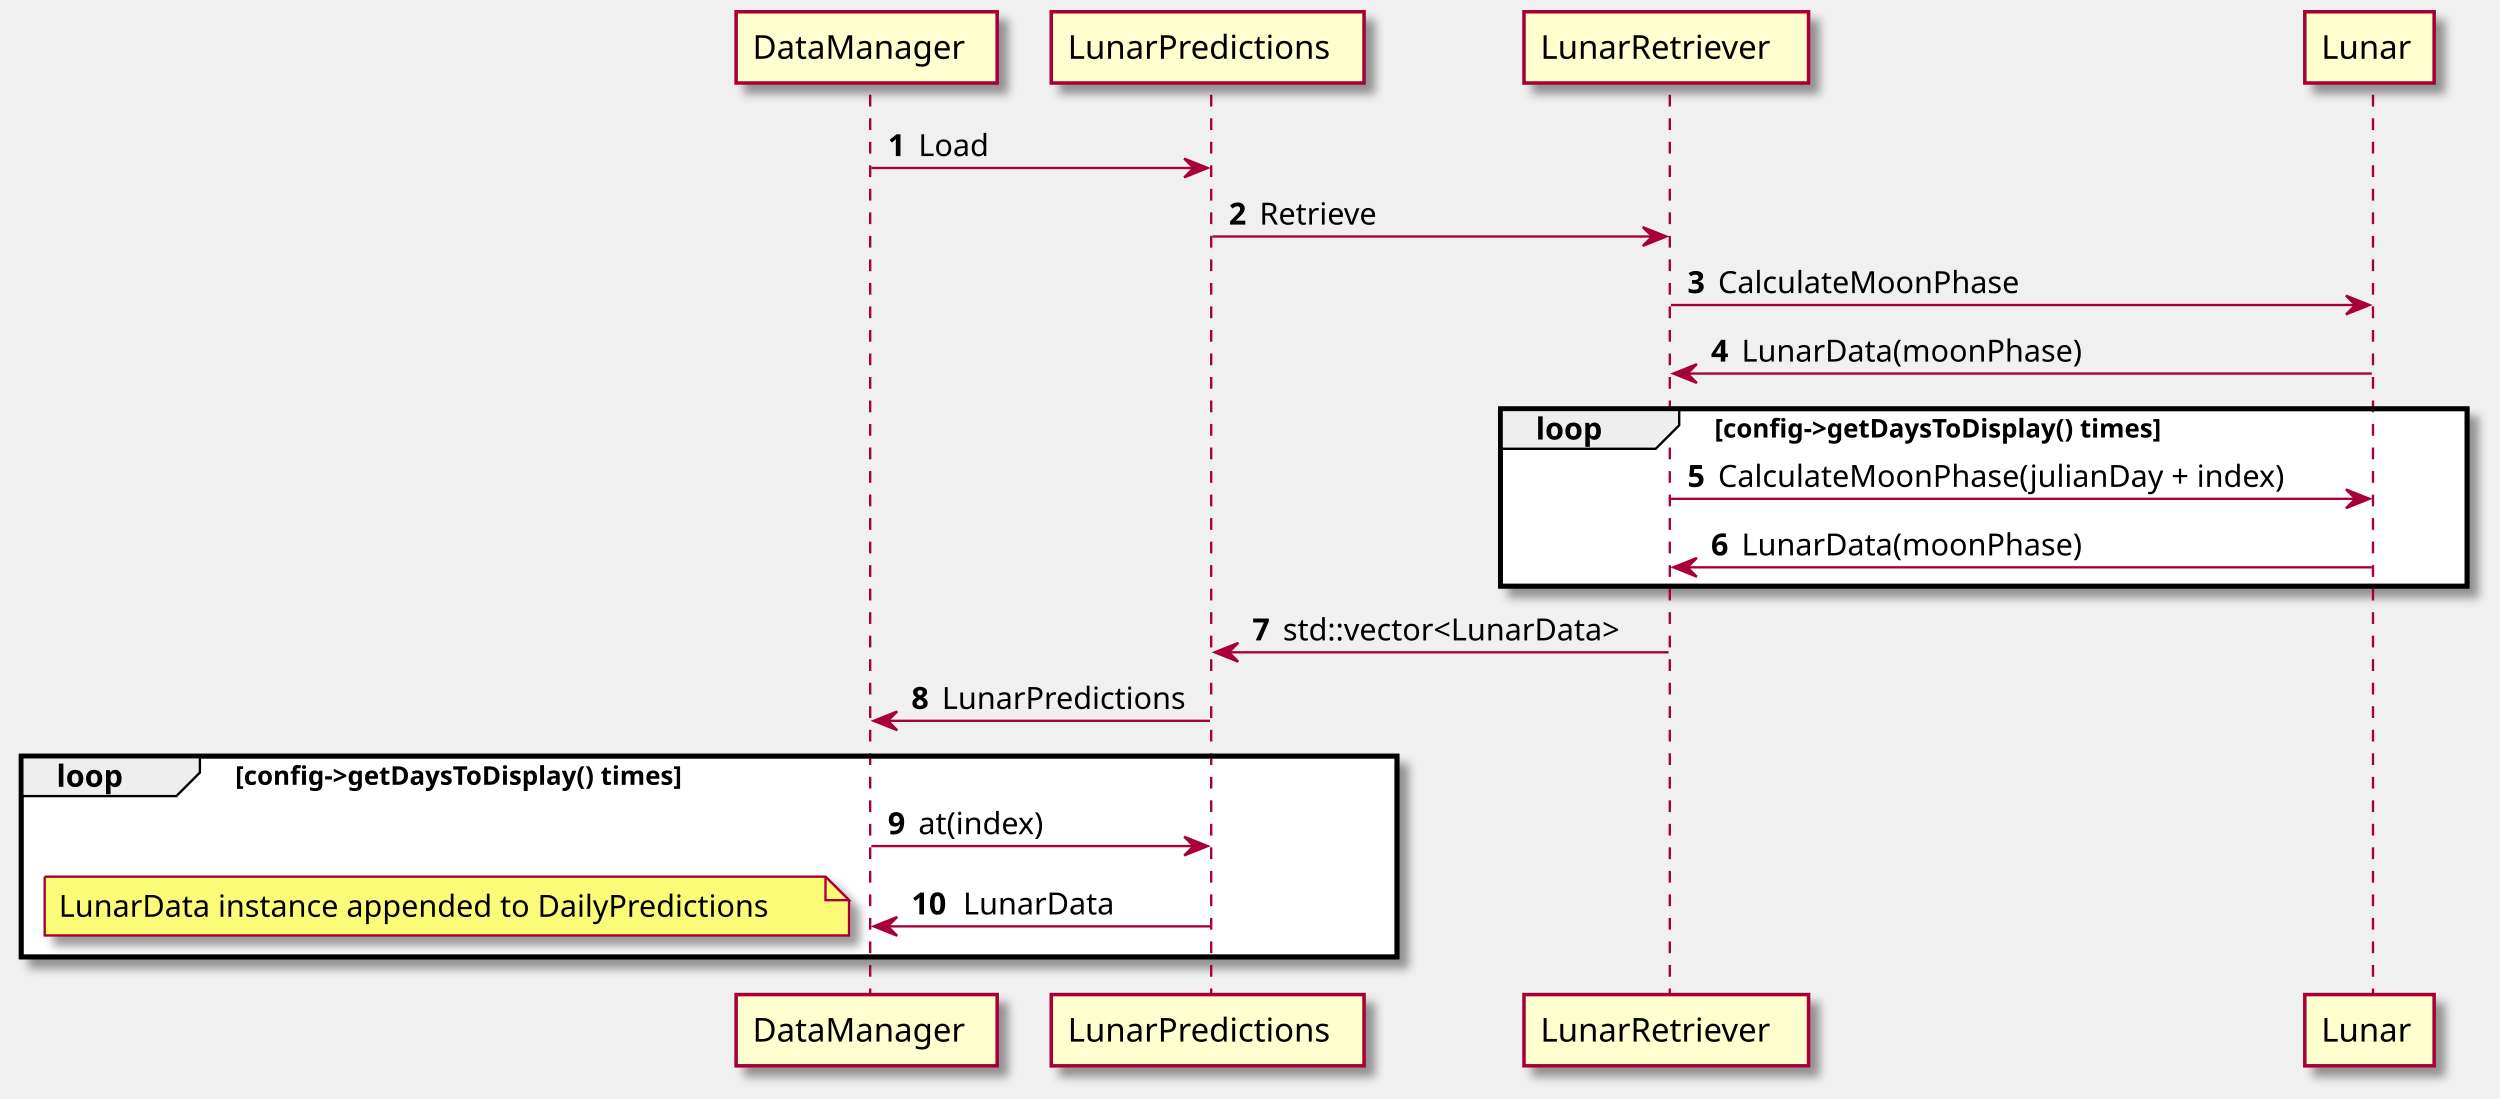
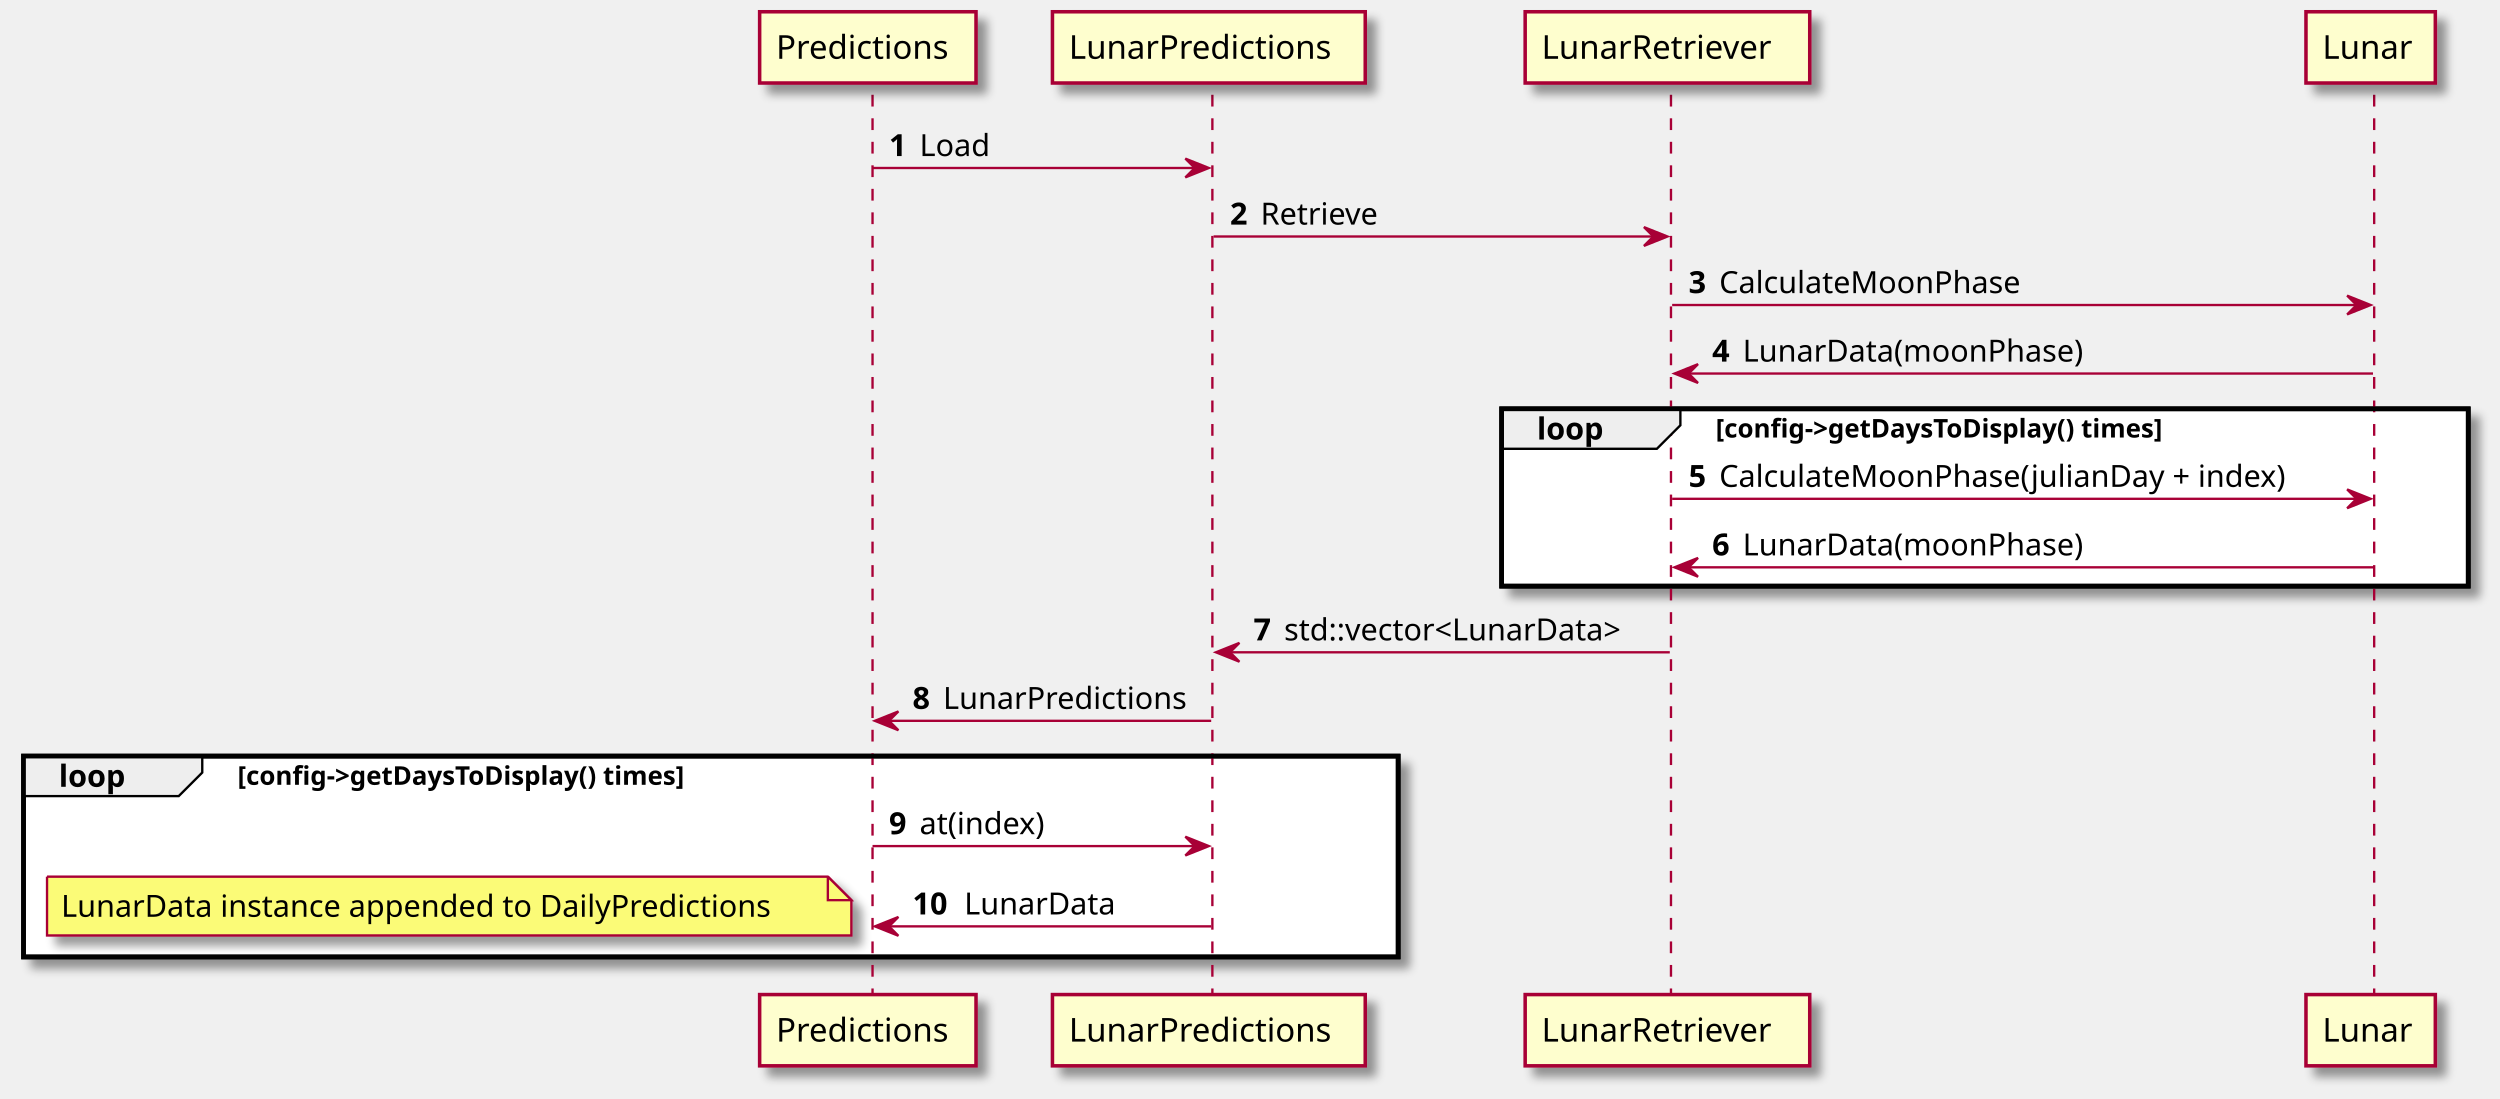
<svg xmlns="http://www.w3.org/2000/svg" contentScriptType="application/ecmascript" contentStyleType="text/css" height="467px" preserveAspectRatio="none" style="width:1063px;height:467px;background:#FFFFFF;" version="1.1" viewBox="0 0 1063 467" width="1063px" zoomAndPan="magnify">
  <defs>
-     <filter height="300%" id="fdd02ugkf3jyo" width="300%" x="-1" y="-1">
+     <filter height="300%" id="f1i1qzlvayqyq8" width="300%" x="-1" y="-1">
      <feGaussianBlur result="blurOut" stdDeviation="2.0" />
      <feColorMatrix in="blurOut" result="blurOut2" type="matrix" values="0 0 0 0 0 0 0 0 0 0 0 0 0 0 0 0 0 0 .4 0" />
      <feOffset dx="4.0" dy="4.0" in="blurOut2" result="blurOut3" />
      <feBlend in="SourceGraphic" in2="blurOut3" mode="normal" />
    </filter>
  </defs>
  <g>
-     <rect fill="#FFFFFF" filter="url(#fdd02ugkf3jyo)" height="75.398" style="stroke:#000000;stroke-width:2.0;" width="411" x="638" y="173.828" />
-     <rect fill="#FFFFFF" filter="url(#fdd02ugkf3jyo)" height="85.398" style="stroke:#000000;stroke-width:2.0;" width="585" x="9" y="321.492" />
-     <line style="stroke:#A80036;stroke-width:1.0;stroke-dasharray:5.0,5.0;" x1="370" x2="370" y1="40.297" y2="423.891" />
-     <line style="stroke:#A80036;stroke-width:1.0;stroke-dasharray:5.0,5.0;" x1="515" x2="515" y1="40.297" y2="423.891" />
-     <line style="stroke:#A80036;stroke-width:1.0;stroke-dasharray:5.0,5.0;" x1="710" x2="710" y1="40.297" y2="423.891" />
-     <line style="stroke:#A80036;stroke-width:1.0;stroke-dasharray:5.0,5.0;" x1="1009" x2="1009" y1="40.297" y2="423.891" />
-     <rect fill="#FEFECE" filter="url(#fdd02ugkf3jyo)" height="30.297" style="stroke:#A80036;stroke-width:1.5;" width="111" x="313" y="5" />
-     <text fill="#000000" font-family="sans-serif" font-size="14" lengthAdjust="spacing" textLength="97" x="320" y="24.995">DataManager</text>
-     <rect fill="#FEFECE" filter="url(#fdd02ugkf3jyo)" height="30.297" style="stroke:#A80036;stroke-width:1.5;" width="111" x="313" y="422.891" />
-     <text fill="#000000" font-family="sans-serif" font-size="14" lengthAdjust="spacing" textLength="97" x="320" y="442.886">DataManager</text>
-     <rect fill="#FEFECE" filter="url(#fdd02ugkf3jyo)" height="30.297" style="stroke:#A80036;stroke-width:1.5;" width="133" x="447" y="5" />
-     <text fill="#000000" font-family="sans-serif" font-size="14" lengthAdjust="spacing" textLength="119" x="454" y="24.995">LunarPredictions</text>
-     <rect fill="#FEFECE" filter="url(#fdd02ugkf3jyo)" height="30.297" style="stroke:#A80036;stroke-width:1.5;" width="133" x="447" y="422.891" />
-     <text fill="#000000" font-family="sans-serif" font-size="14" lengthAdjust="spacing" textLength="119" x="454" y="442.886">LunarPredictions</text>
-     <rect fill="#FEFECE" filter="url(#fdd02ugkf3jyo)" height="30.297" style="stroke:#A80036;stroke-width:1.5;" width="121" x="648" y="5" />
-     <text fill="#000000" font-family="sans-serif" font-size="14" lengthAdjust="spacing" textLength="107" x="655" y="24.995">LunarRetriever</text>
-     <rect fill="#FEFECE" filter="url(#fdd02ugkf3jyo)" height="30.297" style="stroke:#A80036;stroke-width:1.5;" width="121" x="648" y="422.891" />
-     <text fill="#000000" font-family="sans-serif" font-size="14" lengthAdjust="spacing" textLength="107" x="655" y="442.886">LunarRetriever</text>
-     <rect fill="#FEFECE" filter="url(#fdd02ugkf3jyo)" height="30.297" style="stroke:#A80036;stroke-width:1.5;" width="55" x="980" y="5" />
-     <text fill="#000000" font-family="sans-serif" font-size="14" lengthAdjust="spacing" textLength="41" x="987" y="24.995">Lunar</text>
-     <rect fill="#FEFECE" filter="url(#fdd02ugkf3jyo)" height="30.297" style="stroke:#A80036;stroke-width:1.5;" width="55" x="980" y="422.891" />
-     <text fill="#000000" font-family="sans-serif" font-size="14" lengthAdjust="spacing" textLength="41" x="987" y="442.886">Lunar</text>
-     <polygon fill="#A80036" points="503.5,67.43,513.5,71.43,503.5,75.43,507.5,71.43" style="stroke:#A80036;stroke-width:1.0;" />
-     <line style="stroke:#A80036;stroke-width:1.0;" x1="370.5" x2="509.5" y1="71.43" y2="71.43" />
-     <text fill="#000000" font-family="sans-serif" font-size="13" font-weight="bold" lengthAdjust="spacing" textLength="9" x="377.5" y="66.364">1</text>
-     <text fill="#000000" font-family="sans-serif" font-size="13" lengthAdjust="spacing" textLength="31" x="390.5" y="66.364">Load</text>
-     <polygon fill="#A80036" points="698.5,96.562,708.5,100.562,698.5,104.562,702.5,100.562" style="stroke:#A80036;stroke-width:1.0;" />
-     <line style="stroke:#A80036;stroke-width:1.0;" x1="515.5" x2="704.5" y1="100.562" y2="100.562" />
-     <text fill="#000000" font-family="sans-serif" font-size="13" font-weight="bold" lengthAdjust="spacing" textLength="9" x="522.5" y="95.497">2</text>
-     <text fill="#000000" font-family="sans-serif" font-size="13" lengthAdjust="spacing" textLength="55" x="535.5" y="95.497">Retrieve</text>
-     <polygon fill="#A80036" points="997.5,125.695,1007.5,129.695,997.5,133.695,1001.5,129.695" style="stroke:#A80036;stroke-width:1.0;" />
-     <line style="stroke:#A80036;stroke-width:1.0;" x1="710.5" x2="1003.5" y1="129.695" y2="129.695" />
-     <text fill="#000000" font-family="sans-serif" font-size="13" font-weight="bold" lengthAdjust="spacing" textLength="9" x="717.5" y="124.629">3</text>
-     <text fill="#000000" font-family="sans-serif" font-size="13" lengthAdjust="spacing" textLength="135" x="730.5" y="124.629">CalculateMoonPhase</text>
-     <polygon fill="#A80036" points="721.5,154.828,711.5,158.828,721.5,162.828,717.5,158.828" style="stroke:#A80036;stroke-width:1.0;" />
-     <line style="stroke:#A80036;stroke-width:1.0;" x1="715.5" x2="1008.5" y1="158.828" y2="158.828" />
-     <text fill="#000000" font-family="sans-serif" font-size="13" font-weight="bold" lengthAdjust="spacing" textLength="9" x="727.5" y="153.762">4</text>
-     <text fill="#000000" font-family="sans-serif" font-size="13" lengthAdjust="spacing" textLength="153" x="740.5" y="153.762">LunarData(moonPhase)</text>
-     <path d="M638,173.828 L714,173.828 L714,180.828 L704,190.828 L638,190.828 L638,173.828 " fill="#EEEEEE" style="stroke:#000000;stroke-width:1.0;" />
-     <rect fill="none" height="75.398" style="stroke:#000000;stroke-width:2.0;" width="411" x="638" y="173.828" />
-     <text fill="#000000" font-family="sans-serif" font-size="13" font-weight="bold" lengthAdjust="spacing" textLength="31" x="653" y="186.895">loop</text>
-     <text fill="#000000" font-family="sans-serif" font-size="11" font-weight="bold" lengthAdjust="spacing" textLength="224" x="729" y="186.039">[config-&gt;getDaysToDisplay() times]</text>
-     <polygon fill="#A80036" points="997.5,208.094,1007.5,212.094,997.5,216.094,1001.5,212.094" style="stroke:#A80036;stroke-width:1.0;" />
-     <line style="stroke:#A80036;stroke-width:1.0;" x1="710.5" x2="1003.5" y1="212.094" y2="212.094" />
-     <text fill="#000000" font-family="sans-serif" font-size="13" font-weight="bold" lengthAdjust="spacing" textLength="9" x="717.5" y="207.028">5</text>
-     <text fill="#000000" font-family="sans-serif" font-size="13" lengthAdjust="spacing" textLength="262" x="730.5" y="207.028">CalculateMoonPhase(julianDay + index)</text>
-     <polygon fill="#A80036" points="721.5,237.227,711.5,241.227,721.5,245.227,717.5,241.227" style="stroke:#A80036;stroke-width:1.0;" />
-     <line style="stroke:#A80036;stroke-width:1.0;" x1="715.5" x2="1008.5" y1="241.227" y2="241.227" />
-     <text fill="#000000" font-family="sans-serif" font-size="13" font-weight="bold" lengthAdjust="spacing" textLength="9" x="727.5" y="236.161">6</text>
-     <text fill="#000000" font-family="sans-serif" font-size="13" lengthAdjust="spacing" textLength="153" x="740.5" y="236.161">LunarData(moonPhase)</text>
-     <polygon fill="#A80036" points="526.5,273.359,516.5,277.359,526.5,281.359,522.5,277.359" style="stroke:#A80036;stroke-width:1.0;" />
-     <line style="stroke:#A80036;stroke-width:1.0;" x1="520.5" x2="709.5" y1="277.359" y2="277.359" />
-     <text fill="#000000" font-family="sans-serif" font-size="13" font-weight="bold" lengthAdjust="spacing" textLength="9" x="532.5" y="272.293">7</text>
-     <text fill="#000000" font-family="sans-serif" font-size="13" lengthAdjust="spacing" textLength="158" x="545.5" y="272.293">std::vector&lt;LunarData&gt;</text>
-     <polygon fill="#A80036" points="381.5,302.492,371.5,306.492,381.5,310.492,377.5,306.492" style="stroke:#A80036;stroke-width:1.0;" />
-     <line style="stroke:#A80036;stroke-width:1.0;" x1="375.5" x2="514.5" y1="306.492" y2="306.492" />
-     <text fill="#000000" font-family="sans-serif" font-size="13" font-weight="bold" lengthAdjust="spacing" textLength="9" x="387.5" y="301.426">8</text>
-     <text fill="#000000" font-family="sans-serif" font-size="13" lengthAdjust="spacing" textLength="108" x="400.5" y="301.426">LunarPredictions</text>
-     <path d="M9,321.492 L85,321.492 L85,328.492 L75,338.492 L9,338.492 L9,321.492 " fill="#EEEEEE" style="stroke:#000000;stroke-width:1.0;" />
-     <rect fill="none" height="85.398" style="stroke:#000000;stroke-width:2.0;" width="585" x="9" y="321.492" />
-     <text fill="#000000" font-family="sans-serif" font-size="13" font-weight="bold" lengthAdjust="spacing" textLength="31" x="24" y="334.559">loop</text>
-     <text fill="#000000" font-family="sans-serif" font-size="11" font-weight="bold" lengthAdjust="spacing" textLength="224" x="100" y="333.703">[config-&gt;getDaysToDisplay() times]</text>
-     <polygon fill="#A80036" points="503.5,355.758,513.5,359.758,503.5,363.758,507.5,359.758" style="stroke:#A80036;stroke-width:1.0;" />
-     <line style="stroke:#A80036;stroke-width:1.0;" x1="370.5" x2="509.5" y1="359.758" y2="359.758" />
-     <text fill="#000000" font-family="sans-serif" font-size="13" font-weight="bold" lengthAdjust="spacing" textLength="9" x="377.5" y="354.692">9</text>
-     <text fill="#000000" font-family="sans-serif" font-size="13" lengthAdjust="spacing" textLength="59" x="390.5" y="354.692">at(index)</text>
-     <polygon fill="#A80036" points="381.5,389.891,371.5,393.891,381.5,397.891,377.5,393.891" style="stroke:#A80036;stroke-width:1.0;" />
-     <line style="stroke:#A80036;stroke-width:1.0;" x1="375.5" x2="514.5" y1="393.891" y2="393.891" />
-     <text fill="#000000" font-family="sans-serif" font-size="13" font-weight="bold" lengthAdjust="spacing" textLength="18" x="387.5" y="388.825">10</text>
-     <text fill="#000000" font-family="sans-serif" font-size="13" lengthAdjust="spacing" textLength="67" x="409.5" y="388.825">LunarData</text>
-     <path d="M19,372.758 L19,397.758 L361,397.758 L361,382.758 L351,372.758 L19,372.758 " fill="#FBFB77" filter="url(#fdd02ugkf3jyo)" style="stroke:#A80036;stroke-width:1.0;" />
-     <path d="M351,372.758 L351,382.758 L361,382.758 L351,372.758 " fill="#FBFB77" style="stroke:#A80036;stroke-width:1.0;" />
-     <text fill="#000000" font-family="sans-serif" font-size="13" lengthAdjust="spacing" textLength="321" x="25" y="389.825">LunarData instance appended to DailyPredictions</text>
+     <rect fill="#FFFFFF" filter="url(#f1i1qzlvayqyq8)" height="75.398" style="stroke:#000000;stroke-width:2.0;" width="411" x="638.5" y="173.828" />
+     <rect fill="#FFFFFF" filter="url(#f1i1qzlvayqyq8)" height="85.398" style="stroke:#000000;stroke-width:2.0;" width="584.5" x="10" y="321.492" />
+     <line style="stroke:#A80036;stroke-width:1.0;stroke-dasharray:5.0,5.0;" x1="371" x2="371" y1="40.297" y2="423.891" />
+     <line style="stroke:#A80036;stroke-width:1.0;stroke-dasharray:5.0,5.0;" x1="515.5" x2="515.5" y1="40.297" y2="423.891" />
+     <line style="stroke:#A80036;stroke-width:1.0;stroke-dasharray:5.0,5.0;" x1="710.5" x2="710.5" y1="40.297" y2="423.891" />
+     <line style="stroke:#A80036;stroke-width:1.0;stroke-dasharray:5.0,5.0;" x1="1009.5" x2="1009.5" y1="40.297" y2="423.891" />
+     <rect fill="#FEFECE" filter="url(#f1i1qzlvayqyq8)" height="30.297" style="stroke:#A80036;stroke-width:1.5;" width="92" x="323" y="5" />
+     <text fill="#000000" font-family="sans-serif" font-size="14" lengthAdjust="spacing" textLength="78" x="330" y="24.995">Predictions</text>
+     <rect fill="#FEFECE" filter="url(#f1i1qzlvayqyq8)" height="30.297" style="stroke:#A80036;stroke-width:1.5;" width="92" x="323" y="422.891" />
+     <text fill="#000000" font-family="sans-serif" font-size="14" lengthAdjust="spacing" textLength="78" x="330" y="442.886">Predictions</text>
+     <rect fill="#FEFECE" filter="url(#f1i1qzlvayqyq8)" height="30.297" style="stroke:#A80036;stroke-width:1.5;" width="133" x="447.5" y="5" />
+     <text fill="#000000" font-family="sans-serif" font-size="14" lengthAdjust="spacing" textLength="119" x="454.5" y="24.995">LunarPredictions</text>
+     <rect fill="#FEFECE" filter="url(#f1i1qzlvayqyq8)" height="30.297" style="stroke:#A80036;stroke-width:1.5;" width="133" x="447.5" y="422.891" />
+     <text fill="#000000" font-family="sans-serif" font-size="14" lengthAdjust="spacing" textLength="119" x="454.5" y="442.886">LunarPredictions</text>
+     <rect fill="#FEFECE" filter="url(#f1i1qzlvayqyq8)" height="30.297" style="stroke:#A80036;stroke-width:1.5;" width="121" x="648.5" y="5" />
+     <text fill="#000000" font-family="sans-serif" font-size="14" lengthAdjust="spacing" textLength="107" x="655.5" y="24.995">LunarRetriever</text>
+     <rect fill="#FEFECE" filter="url(#f1i1qzlvayqyq8)" height="30.297" style="stroke:#A80036;stroke-width:1.5;" width="121" x="648.5" y="422.891" />
+     <text fill="#000000" font-family="sans-serif" font-size="14" lengthAdjust="spacing" textLength="107" x="655.5" y="442.886">LunarRetriever</text>
+     <rect fill="#FEFECE" filter="url(#f1i1qzlvayqyq8)" height="30.297" style="stroke:#A80036;stroke-width:1.5;" width="55" x="980.5" y="5" />
+     <text fill="#000000" font-family="sans-serif" font-size="14" lengthAdjust="spacing" textLength="41" x="987.5" y="24.995">Lunar</text>
+     <rect fill="#FEFECE" filter="url(#f1i1qzlvayqyq8)" height="30.297" style="stroke:#A80036;stroke-width:1.5;" width="55" x="980.5" y="422.891" />
+     <text fill="#000000" font-family="sans-serif" font-size="14" lengthAdjust="spacing" textLength="41" x="987.5" y="442.886">Lunar</text>
+     <polygon fill="#A80036" points="504,67.43,514,71.43,504,75.43,508,71.43" style="stroke:#A80036;stroke-width:1.0;" />
+     <line style="stroke:#A80036;stroke-width:1.0;" x1="371" x2="510" y1="71.43" y2="71.43" />
+     <text fill="#000000" font-family="sans-serif" font-size="13" font-weight="bold" lengthAdjust="spacing" textLength="9" x="378" y="66.364">1</text>
+     <text fill="#000000" font-family="sans-serif" font-size="13" lengthAdjust="spacing" textLength="31" x="391" y="66.364">Load</text>
+     <polygon fill="#A80036" points="699,96.562,709,100.562,699,104.562,703,100.562" style="stroke:#A80036;stroke-width:1.0;" />
+     <line style="stroke:#A80036;stroke-width:1.0;" x1="516" x2="705" y1="100.562" y2="100.562" />
+     <text fill="#000000" font-family="sans-serif" font-size="13" font-weight="bold" lengthAdjust="spacing" textLength="9" x="523" y="95.497">2</text>
+     <text fill="#000000" font-family="sans-serif" font-size="13" lengthAdjust="spacing" textLength="55" x="536" y="95.497">Retrieve</text>
+     <polygon fill="#A80036" points="998,125.695,1008,129.695,998,133.695,1002,129.695" style="stroke:#A80036;stroke-width:1.0;" />
+     <line style="stroke:#A80036;stroke-width:1.0;" x1="711" x2="1004" y1="129.695" y2="129.695" />
+     <text fill="#000000" font-family="sans-serif" font-size="13" font-weight="bold" lengthAdjust="spacing" textLength="9" x="718" y="124.629">3</text>
+     <text fill="#000000" font-family="sans-serif" font-size="13" lengthAdjust="spacing" textLength="135" x="731" y="124.629">CalculateMoonPhase</text>
+     <polygon fill="#A80036" points="722,154.828,712,158.828,722,162.828,718,158.828" style="stroke:#A80036;stroke-width:1.0;" />
+     <line style="stroke:#A80036;stroke-width:1.0;" x1="716" x2="1009" y1="158.828" y2="158.828" />
+     <text fill="#000000" font-family="sans-serif" font-size="13" font-weight="bold" lengthAdjust="spacing" textLength="9" x="728" y="153.762">4</text>
+     <text fill="#000000" font-family="sans-serif" font-size="13" lengthAdjust="spacing" textLength="153" x="741" y="153.762">LunarData(moonPhase)</text>
+     <path d="M638.5,173.828 L714.5,173.828 L714.5,180.828 L704.5,190.828 L638.5,190.828 L638.5,173.828 " fill="#EEEEEE" style="stroke:#000000;stroke-width:1.0;" />
+     <rect fill="none" height="75.398" style="stroke:#000000;stroke-width:2.0;" width="411" x="638.5" y="173.828" />
+     <text fill="#000000" font-family="sans-serif" font-size="13" font-weight="bold" lengthAdjust="spacing" textLength="31" x="653.5" y="186.895">loop</text>
+     <text fill="#000000" font-family="sans-serif" font-size="11" font-weight="bold" lengthAdjust="spacing" textLength="224" x="729.5" y="186.039">[config-&gt;getDaysToDisplay() times]</text>
+     <polygon fill="#A80036" points="998,208.094,1008,212.094,998,216.094,1002,212.094" style="stroke:#A80036;stroke-width:1.0;" />
+     <line style="stroke:#A80036;stroke-width:1.0;" x1="711" x2="1004" y1="212.094" y2="212.094" />
+     <text fill="#000000" font-family="sans-serif" font-size="13" font-weight="bold" lengthAdjust="spacing" textLength="9" x="718" y="207.028">5</text>
+     <text fill="#000000" font-family="sans-serif" font-size="13" lengthAdjust="spacing" textLength="262" x="731" y="207.028">CalculateMoonPhase(julianDay + index)</text>
+     <polygon fill="#A80036" points="722,237.227,712,241.227,722,245.227,718,241.227" style="stroke:#A80036;stroke-width:1.0;" />
+     <line style="stroke:#A80036;stroke-width:1.0;" x1="716" x2="1009" y1="241.227" y2="241.227" />
+     <text fill="#000000" font-family="sans-serif" font-size="13" font-weight="bold" lengthAdjust="spacing" textLength="9" x="728" y="236.161">6</text>
+     <text fill="#000000" font-family="sans-serif" font-size="13" lengthAdjust="spacing" textLength="153" x="741" y="236.161">LunarData(moonPhase)</text>
+     <polygon fill="#A80036" points="527,273.359,517,277.359,527,281.359,523,277.359" style="stroke:#A80036;stroke-width:1.0;" />
+     <line style="stroke:#A80036;stroke-width:1.0;" x1="521" x2="710" y1="277.359" y2="277.359" />
+     <text fill="#000000" font-family="sans-serif" font-size="13" font-weight="bold" lengthAdjust="spacing" textLength="9" x="533" y="272.293">7</text>
+     <text fill="#000000" font-family="sans-serif" font-size="13" lengthAdjust="spacing" textLength="158" x="546" y="272.293">std::vector&lt;LunarData&gt;</text>
+     <polygon fill="#A80036" points="382,302.492,372,306.492,382,310.492,378,306.492" style="stroke:#A80036;stroke-width:1.0;" />
+     <line style="stroke:#A80036;stroke-width:1.0;" x1="376" x2="515" y1="306.492" y2="306.492" />
+     <text fill="#000000" font-family="sans-serif" font-size="13" font-weight="bold" lengthAdjust="spacing" textLength="9" x="388" y="301.426">8</text>
+     <text fill="#000000" font-family="sans-serif" font-size="13" lengthAdjust="spacing" textLength="108" x="401" y="301.426">LunarPredictions</text>
+     <path d="M10,321.492 L86,321.492 L86,328.492 L76,338.492 L10,338.492 L10,321.492 " fill="#EEEEEE" style="stroke:#000000;stroke-width:1.0;" />
+     <rect fill="none" height="85.398" style="stroke:#000000;stroke-width:2.0;" width="584.5" x="10" y="321.492" />
+     <text fill="#000000" font-family="sans-serif" font-size="13" font-weight="bold" lengthAdjust="spacing" textLength="31" x="25" y="334.559">loop</text>
+     <text fill="#000000" font-family="sans-serif" font-size="11" font-weight="bold" lengthAdjust="spacing" textLength="224" x="101" y="333.703">[config-&gt;getDaysToDisplay() times]</text>
+     <polygon fill="#A80036" points="504,355.758,514,359.758,504,363.758,508,359.758" style="stroke:#A80036;stroke-width:1.0;" />
+     <line style="stroke:#A80036;stroke-width:1.0;" x1="371" x2="510" y1="359.758" y2="359.758" />
+     <text fill="#000000" font-family="sans-serif" font-size="13" font-weight="bold" lengthAdjust="spacing" textLength="9" x="378" y="354.692">9</text>
+     <text fill="#000000" font-family="sans-serif" font-size="13" lengthAdjust="spacing" textLength="59" x="391" y="354.692">at(index)</text>
+     <polygon fill="#A80036" points="382,389.891,372,393.891,382,397.891,378,393.891" style="stroke:#A80036;stroke-width:1.0;" />
+     <line style="stroke:#A80036;stroke-width:1.0;" x1="376" x2="515" y1="393.891" y2="393.891" />
+     <text fill="#000000" font-family="sans-serif" font-size="13" font-weight="bold" lengthAdjust="spacing" textLength="18" x="388" y="388.825">10</text>
+     <text fill="#000000" font-family="sans-serif" font-size="13" lengthAdjust="spacing" textLength="67" x="410" y="388.825">LunarData</text>
+     <path d="M20,372.758 L20,397.758 L362,397.758 L362,382.758 L352,372.758 L20,372.758 " fill="#FBFB77" filter="url(#f1i1qzlvayqyq8)" style="stroke:#A80036;stroke-width:1.0;" />
+     <path d="M352,372.758 L352,382.758 L362,382.758 L352,372.758 " fill="#FBFB77" style="stroke:#A80036;stroke-width:1.0;" />
+     <text fill="#000000" font-family="sans-serif" font-size="13" lengthAdjust="spacing" textLength="321" x="26" y="389.825">LunarData instance appended to DailyPredictions</text>
  </g>
</svg>
